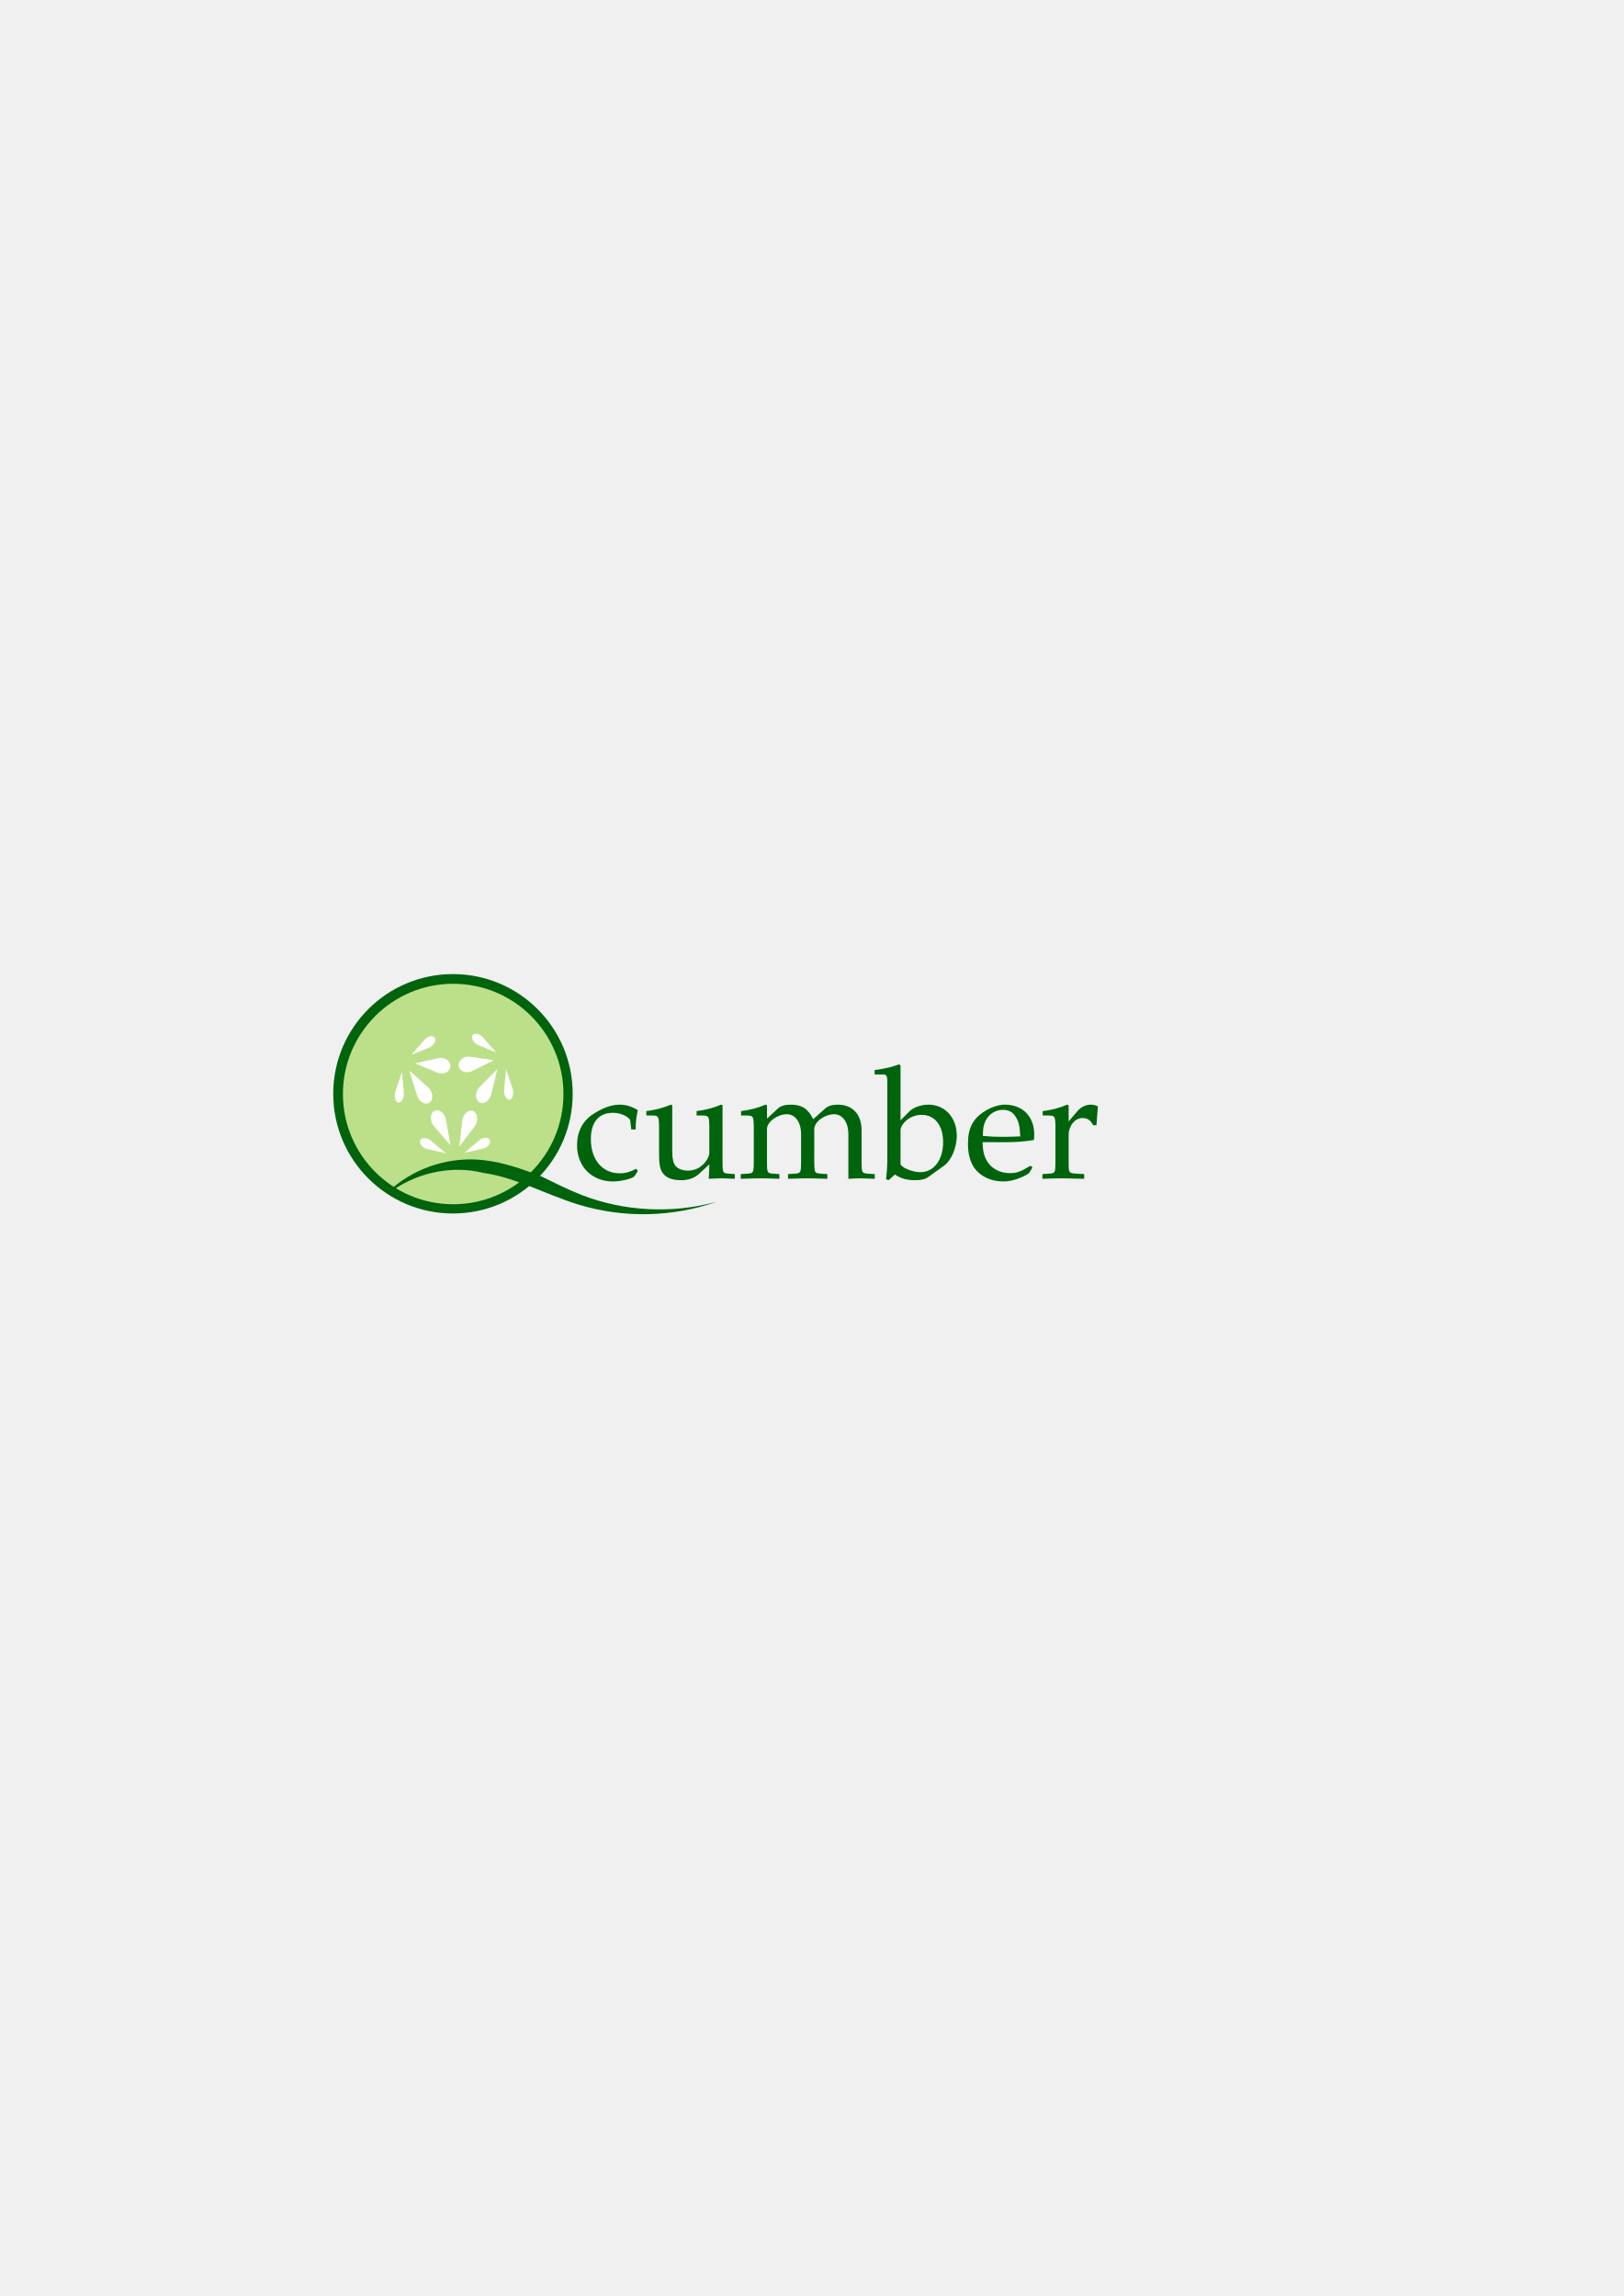
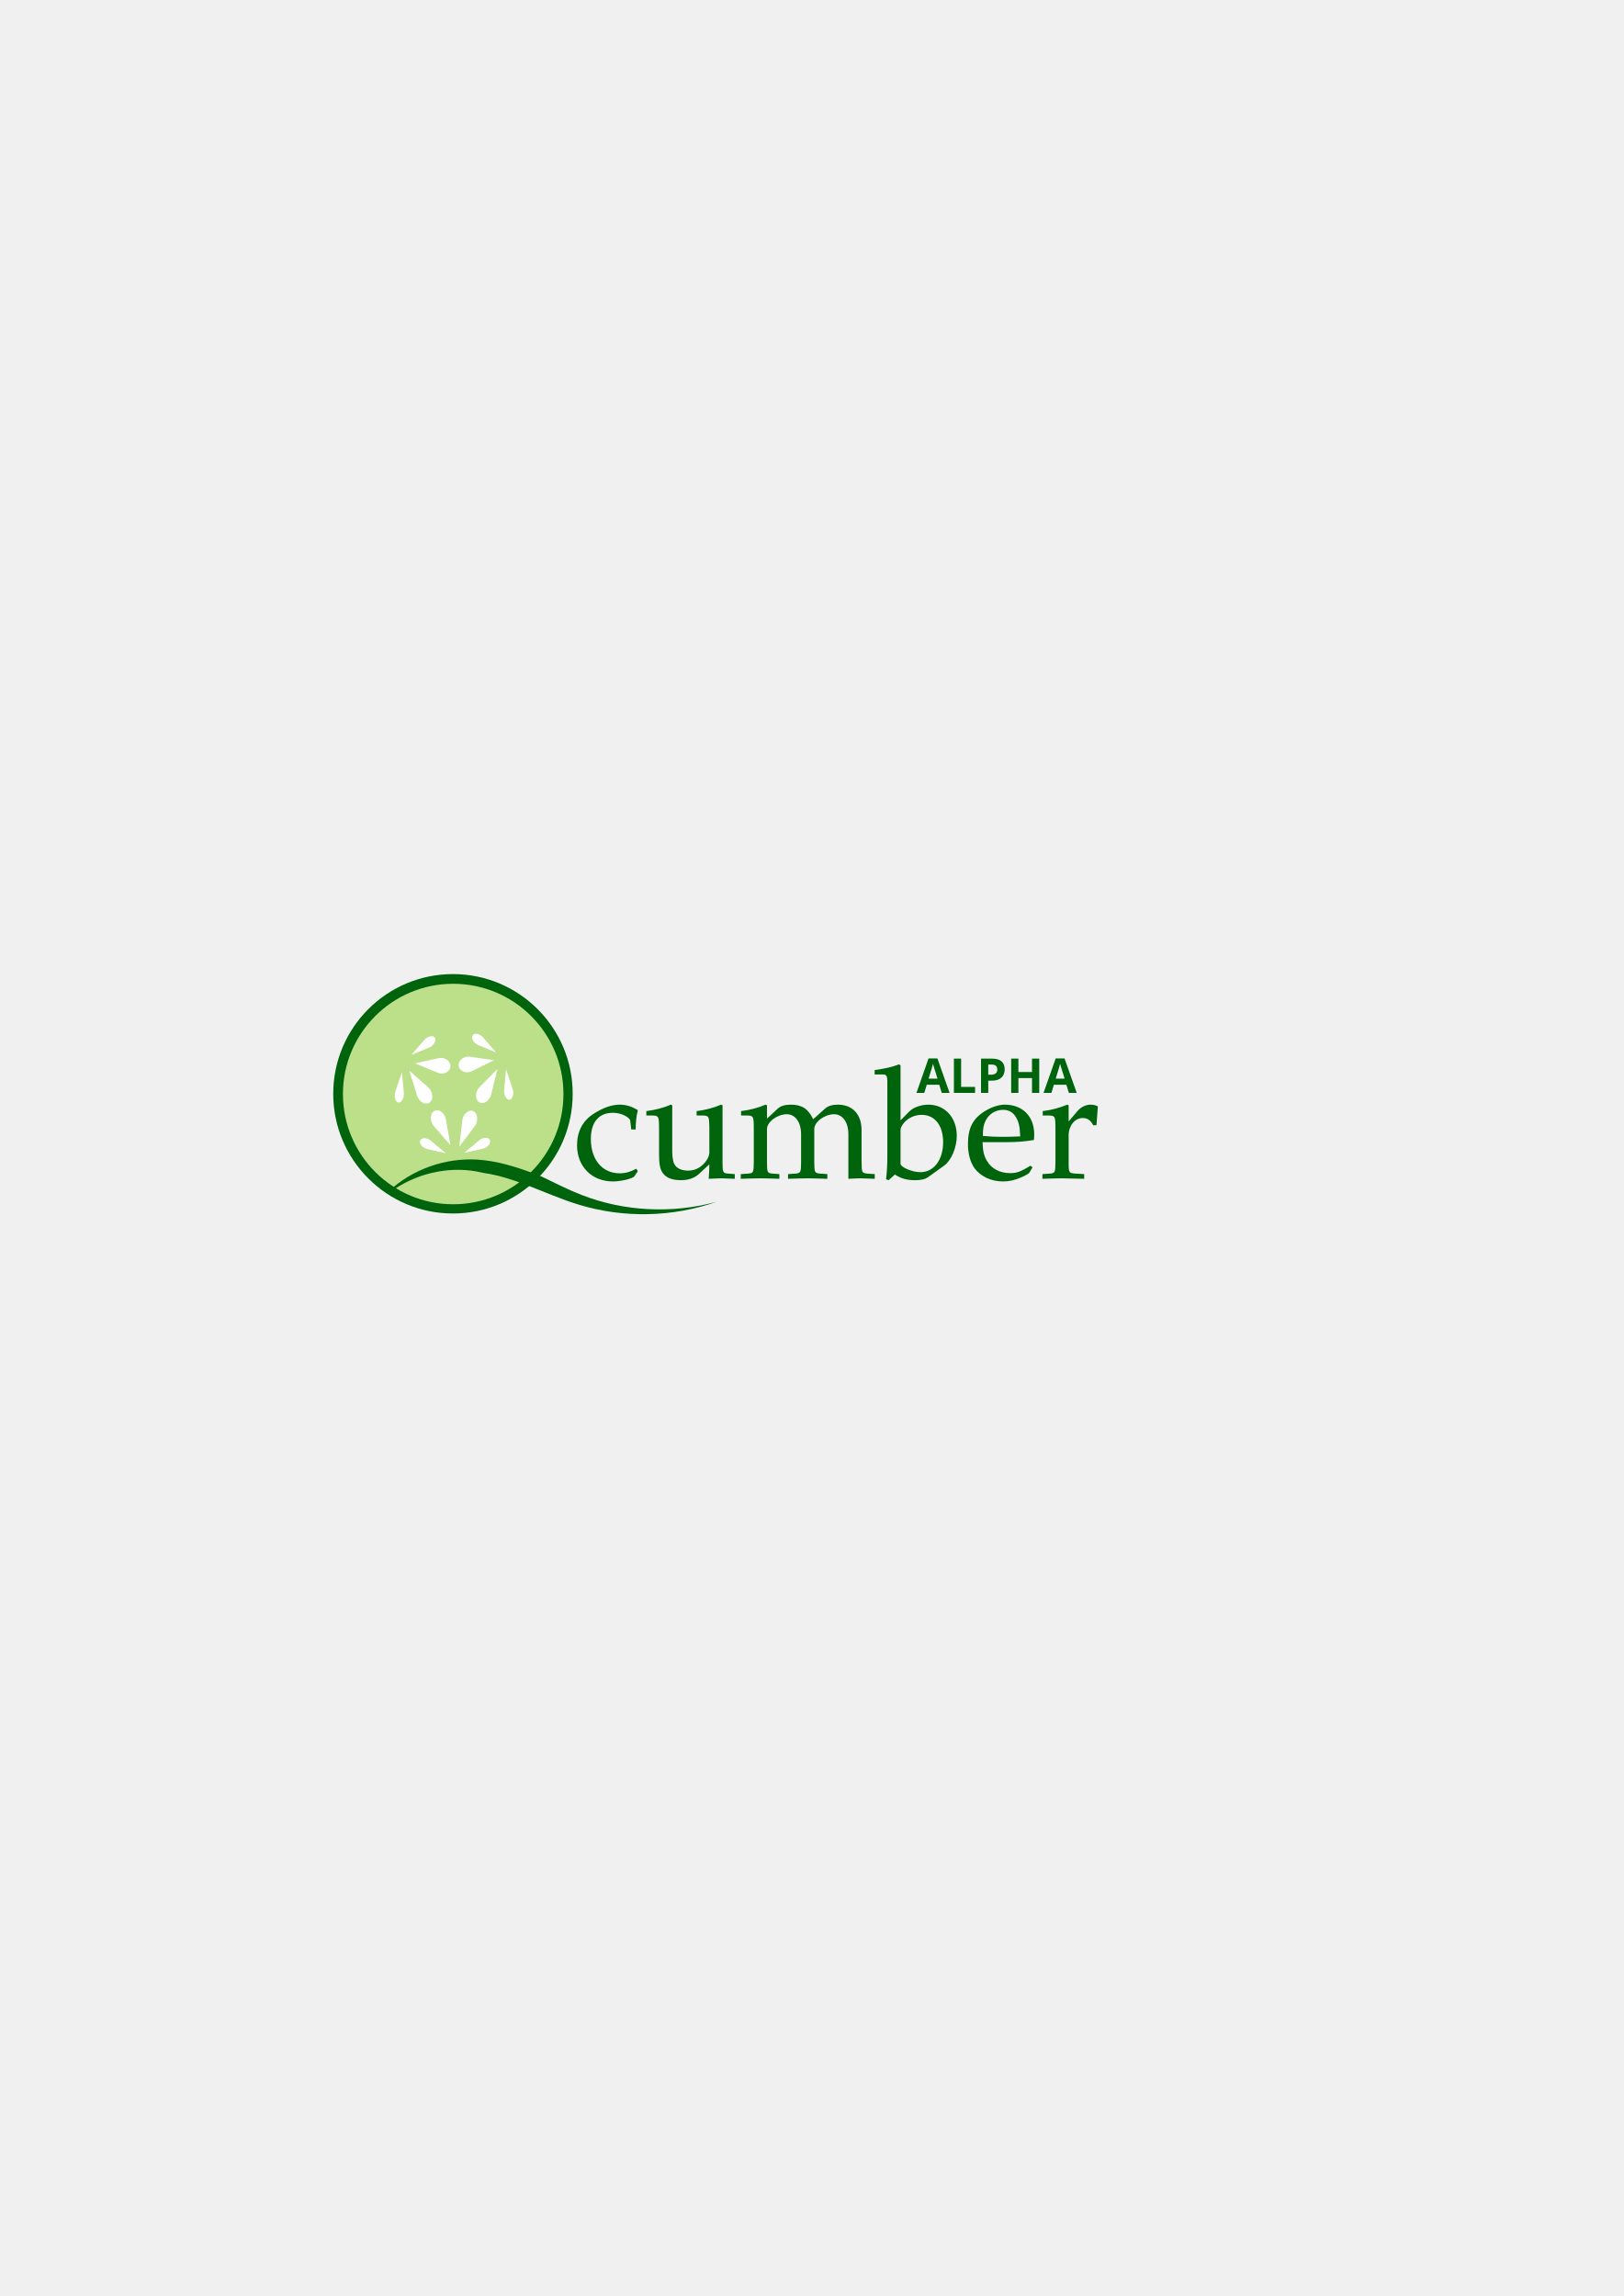
<svg xmlns="http://www.w3.org/2000/svg" width="744.094" height="1052.362" id="svg3559" version="1.1">
  <defs id="defs3561">
    <clipPath clipPathUnits="userSpaceOnUse" id="clipPath3039">
      <path d="M 0,480 640,480 640,0 0,0 0,480 z" id="path3041" />
    </clipPath>
  </defs>
  <g id="layer1">
    <path style="fill:#00640d;fill-opacity:1;fill-rule:evenodd;stroke:#ffffff;stroke-width:0;stroke-linecap:butt;stroke-linejoin:miter;stroke-miterlimit:4;stroke-opacity:1;stroke-dasharray:none" d="m 262.443,501.332 c 0,30.302 -24.564,54.866 -54.866,54.866 -30.302,0 -54.866,-24.564 -54.866,-54.866 0,-30.302 24.564,-54.866 54.866,-54.866 30.302,0 54.866,24.564 54.866,54.866 z" id="path3575" />
    <path id="path4346" d="m 258.21,501.438 c 0,27.905 -22.622,50.527 -50.527,50.527 -27.905,0 -50.527,-22.622 -50.527,-50.527 0,-27.905 22.622,-50.527 50.527,-50.527 27.905,0 50.527,22.622 50.527,50.527 z" style="fill:#bce089;fill-opacity:1;fill-rule:evenodd;stroke:#000000;stroke-width:0;stroke-linecap:butt;stroke-linejoin:miter;stroke-miterlimit:4;stroke-opacity:1" />
    <g transform="matrix(0.83813,0,0,-0.83813,140.6395,760.0208)" id="g3035" style="fill:#ffffff;fill-opacity:1">
      <g id="g3037" clip-path="url(#clipPath3039)" style="fill:#ffffff;fill-opacity:1">
        <g id="g3043" transform="translate(71.7104,328.0596)" style="fill:#ffffff;fill-opacity:1">
          <path d="m 0,0 -12.558,-2.754 11.862,-4.935 c 0.637,-0.326 1.362,-0.542 2.139,-0.613 2.778,-0.251 5.174,1.445 5.353,3.788 C 6.976,-2.171 4.87,-0.066 2.093,0.187 1.356,0.253 0.647,0.183 0,0" style="fill:#ffffff;fill-opacity:1;fill-rule:nonzero;stroke:none" id="path3045" />
        </g>
        <g id="g3047" transform="translate(64.0283,337.8711)" style="fill:#ffffff;fill-opacity:1">
          <path d="m 0,0 -6.896,-7.924 9.301,3.804 c 0.523,0.174 1.059,0.448 1.575,0.821 1.844,1.332 2.726,3.416 1.972,4.654 C 5.198,2.594 3.092,2.52 1.25,1.187 0.761,0.834 0.34,0.428 0,0" style="fill:#ffffff;fill-opacity:1;fill-rule:nonzero;stroke:none" id="path3049" />
        </g>
        <g id="g3051" transform="translate(48.5054,310.2783)" style="fill:#ffffff;fill-opacity:1">
          <path d="M 0,0 3.474,10.241 4.456,-0.526 C 4.544,-1.114 4.556,-1.76 4.477,-2.429 4.195,-4.819 2.87,-6.603 1.517,-6.414 0.164,-6.226 -0.707,-4.135 -0.425,-1.745 -0.351,-1.112 -0.203,-0.521 0,0" style="fill:#ffffff;fill-opacity:1;fill-rule:nonzero;stroke:none" id="path3053" />
        </g>
        <g id="g3055" transform="translate(65.9937,312.4668)" style="fill:#ffffff;fill-opacity:1">
          <path d="m 0,0 -9.95,8.79 4.065,-13.103 c 0.177,-0.745 0.485,-1.49 0.931,-2.188 1.592,-2.491 4.318,-3.424 6.089,-2.079 1.775,1.34 1.921,4.449 0.331,6.941 C 1.043,-0.977 0.542,-0.427 0,0" style="fill:#ffffff;fill-opacity:1;fill-rule:nonzero;stroke:none" id="path3057" />
        </g>
        <g id="g3059" transform="translate(100.8579,308.6846)" style="fill:#ffffff;fill-opacity:1">
          <path d="M 0,0 3.313,13.48 -6.015,4.096 C -6.565,3.619 -7.066,3.007 -7.469,2.28 c -1.441,-2.599 -1.11,-5.692 0.738,-6.906 1.847,-1.218 4.514,-0.097 5.955,2.501 C -0.394,-1.435 -0.137,-0.713 0,0" style="fill:#ffffff;fill-opacity:1;fill-rule:nonzero;stroke:none" id="path3061" />
        </g>
        <g id="g3063" transform="translate(112.3403,311.8242)" style="fill:#ffffff;fill-opacity:1">
          <path d="M 0,0 -3.454,10.249 -4.457,-0.517 c -0.089,-0.587 -0.102,-1.233 -0.024,-1.901 0.277,-2.392 1.599,-4.18 2.952,-3.992 1.354,0.185 2.228,2.273 1.95,4.664 C 0.348,-1.113 0.201,-0.522 0,0" style="fill:#ffffff;fill-opacity:1;fill-rule:nonzero;stroke:none" id="path3065" />
        </g>
        <g id="g3067" transform="translate(96.541,339.2295)" style="fill:#ffffff;fill-opacity:1">
          <path d="m 0,0 6.88,-7.938 -9.293,3.824 c -0.522,0.175 -1.058,0.451 -1.573,0.825 -1.841,1.336 -2.719,3.421 -1.963,4.658 0.756,1.237 2.862,1.157 4.702,-0.179 C -0.759,0.836 -0.339,0.429 0,0" style="fill:#ffffff;fill-opacity:1;fill-rule:nonzero;stroke:none" id="path3069" />
        </g>
        <g id="g3071" transform="translate(90.5723,321.1904)" style="fill:#ffffff;fill-opacity:1">
          <path d="M 0,0 11.65,5.806 -0.934,7.658 c -0.69,0.16 -1.44,0.19 -2.212,0.065 C -5.902,7.276 -7.88,5.028 -7.561,2.704 -7.248,0.376 -4.754,-1.147 -1.999,-0.703 -1.267,-0.583 -0.592,-0.339 0,0" style="fill:#ffffff;fill-opacity:1;fill-rule:nonzero;stroke:none" id="path3073" />
        </g>
        <g id="g3075" transform="translate(69.7388,290.624)" style="fill:#ffffff;fill-opacity:1">
          <path d="M 0,0 8.778,-10.163 6.362,3.416 C 6.28,4.178 6.066,4.963 5.71,5.719 4.439,8.421 1.852,9.742 -0.07,8.67 -1.991,7.6 -2.52,4.54 -1.25,1.838 -0.913,1.121 -0.484,0.503 0,0" style="fill:#ffffff;fill-opacity:1;fill-rule:nonzero;stroke:none" id="path3077" />
        </g>
        <g id="g3079" transform="translate(66.146,278.3369)" style="fill:#ffffff;fill-opacity:1">
          <path d="M 0,0 9.818,-2.194 1.942,4.4 C 1.53,4.792 1.033,5.144 0.47,5.424 -1.542,6.426 -3.632,6.142 -4.199,4.79 -4.767,3.438 -3.597,1.53 -1.585,0.529 -1.052,0.264 -0.514,0.089 0,0" style="fill:#ffffff;fill-opacity:1;fill-rule:nonzero;stroke:none" id="path3081" />
        </g>
        <g id="g3083" transform="translate(95.854,278.5469)" style="fill:#ffffff;fill-opacity:1">
          <path d="M 0,0 -9.818,-2.194 -1.942,4.4 C -1.53,4.792 -1.033,5.144 -0.47,5.424 1.542,6.426 3.632,6.142 4.199,4.79 4.767,3.438 3.597,1.53 1.585,0.529 1.052,0.264 0.514,0.089 0,0" style="fill:#ffffff;fill-opacity:1;fill-rule:nonzero;stroke:none" id="path3085" />
        </g>
        <g id="g3087" transform="translate(84.9141,293.5693)" style="fill:#ffffff;fill-opacity:1">
          <path d="M 0,0 -1.599,-13.846 6.47,-3.166 C 6.957,-2.61 7.375,-1.932 7.684,-1.15 8.786,1.638 8.073,4.652 6.089,5.581 4.108,6.515 1.606,5.008 0.503,2.221 0.21,1.48 0.046,0.727 0,0" style="fill:#ffffff;fill-opacity:1;fill-rule:nonzero;stroke:none" id="path3089" />
        </g>
      </g>
    </g>
    <text xml:space="preserve" style="font-size:40px;font-style:normal;font-weight:normal;line-height:125%;letter-spacing:0px;word-spacing:0px;fill:#00640d;fill-opacity:1;stroke:#ffffff;stroke-width:0;stroke-miterlimit:4;stroke-opacity:1;stroke-dasharray:none;font-family:Sans" x="262.571" y="540.076" id="text4486">
      <tspan id="tspan4488" x="262.571" y="540.076" style="font-size:72px;font-style:normal;font-variant:normal;font-weight:normal;font-stretch:normal;fill:#00640d;fill-opacity:1;stroke:#ffffff;stroke-width:0;stroke-miterlimit:4;stroke-opacity:1;stroke-dasharray:none;font-family:Palatino Linotype;-inkscape-font-specification:Palatino Linotype">cumber</tspan>
    </text>
    <path style="fill:#00640d;fill-opacity:1;fill-rule:evenodd;stroke:#ffffff;stroke-width:0;stroke-miterlimit:4;stroke-opacity:1;stroke-dasharray:none" d="m 178.028,546.115 c 0.197,0.142 0.393,0.285 0.588,0.428 11.63,-8.679 26.527,-12.008 39.848,-9.598 1.129,0.198 2.248,0.437 3.359,0.712 6.61,0.917 13.199,3.1 19.74,5.581 0,0 0,0 0,0 7.73,2.96 15.481,6.412 23.691,8.921 0,0 0,0 0,0 20.634,6.284 43.109,5.75 63.198,-1.346 -20.575,5.633 -42.574,4.391 -61.767,-3.052 -6.324,-2.445 -12.414,-5.561 -18.69,-8.606 -1.373,-0.529 -2.754,-1.054 -4.144,-1.568 -1e-5,0 -1e-5,0 -1e-5,0 -7.888,-2.946 -16.212,-5.488 -24.876,-6.072 0,0 0,0 0,0 -15.078,-0.966 -30.195,4.532 -40.947,14.601 z" id="path4675" />
+     <text xml:space="preserve" style="font-size:32px;font-style:normal;font-weight:bold;line-height:125%;letter-spacing:0px;word-spacing:0px;fill:#00640d;fill-opacity:1;stroke:none;font-family:Sans;-inkscape-font-specification:Sans Bold" x="419.98" y="500.915" id="text3219">
+       <tspan id="tspan3221" x="419.98" y="500.915" style="font-size:22px;fill:#00640d;fill-opacity:1">ALPHA</tspan>
+     </text>
  </g>
</svg>
